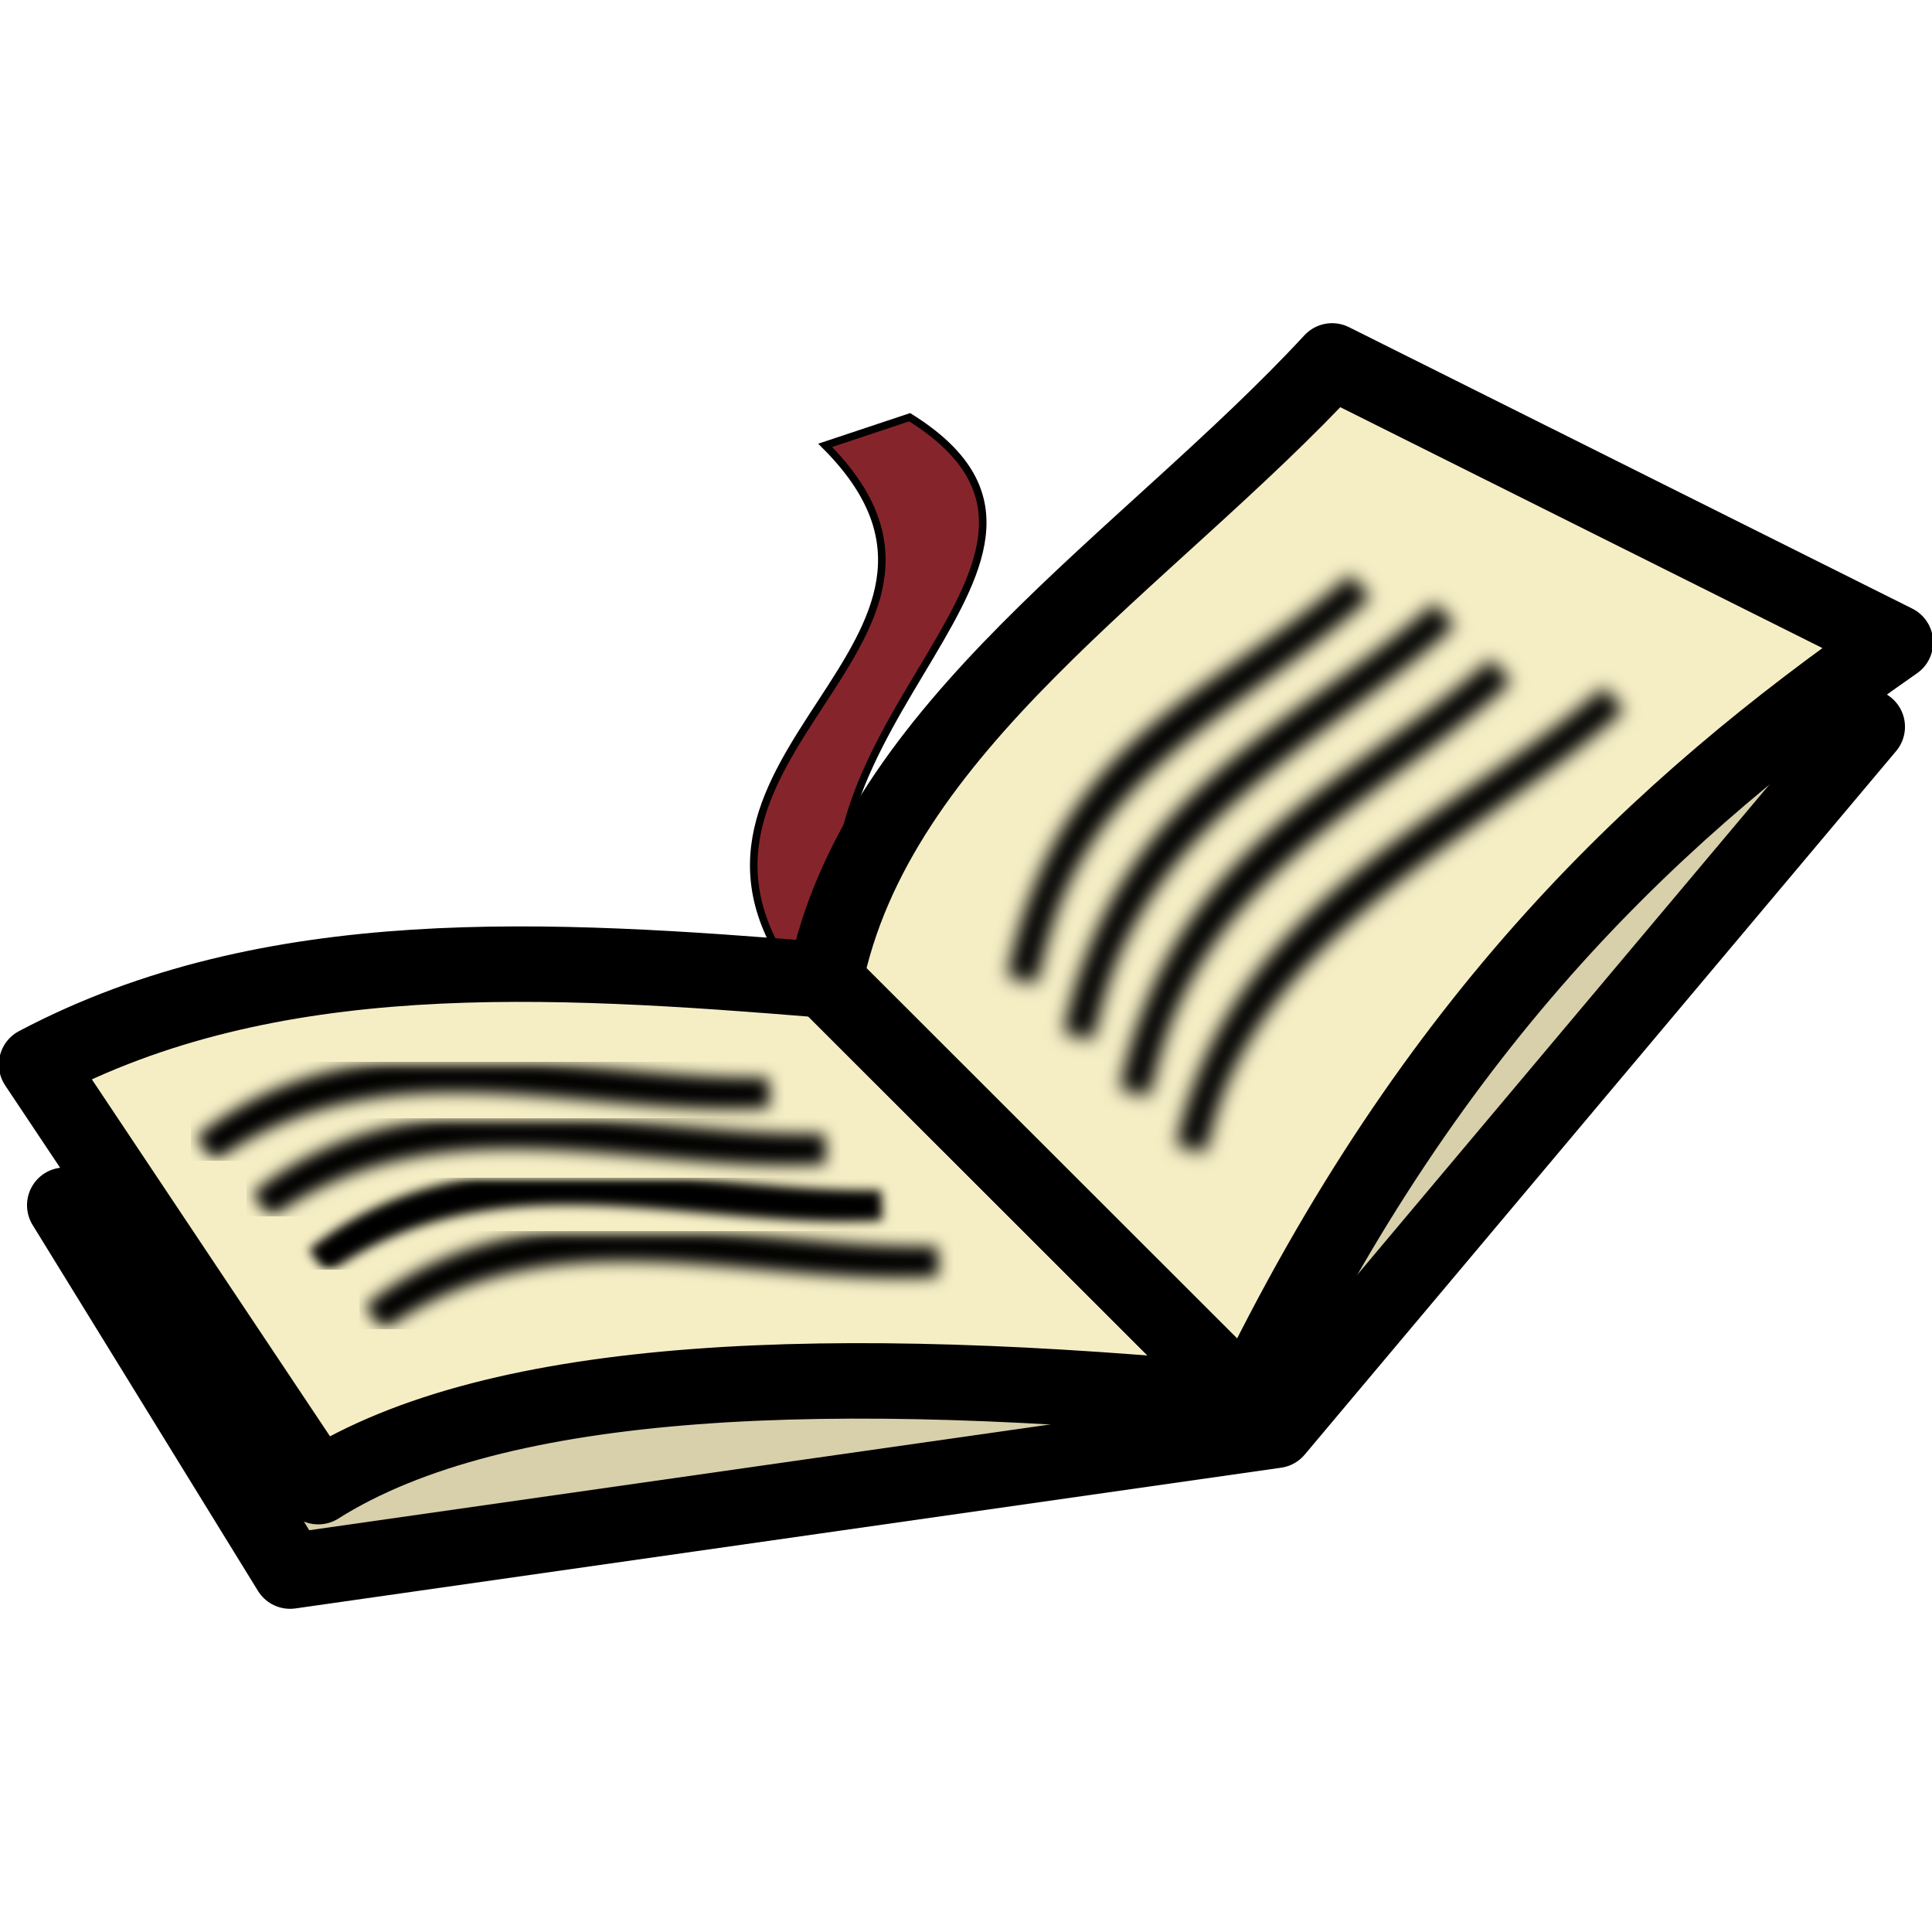
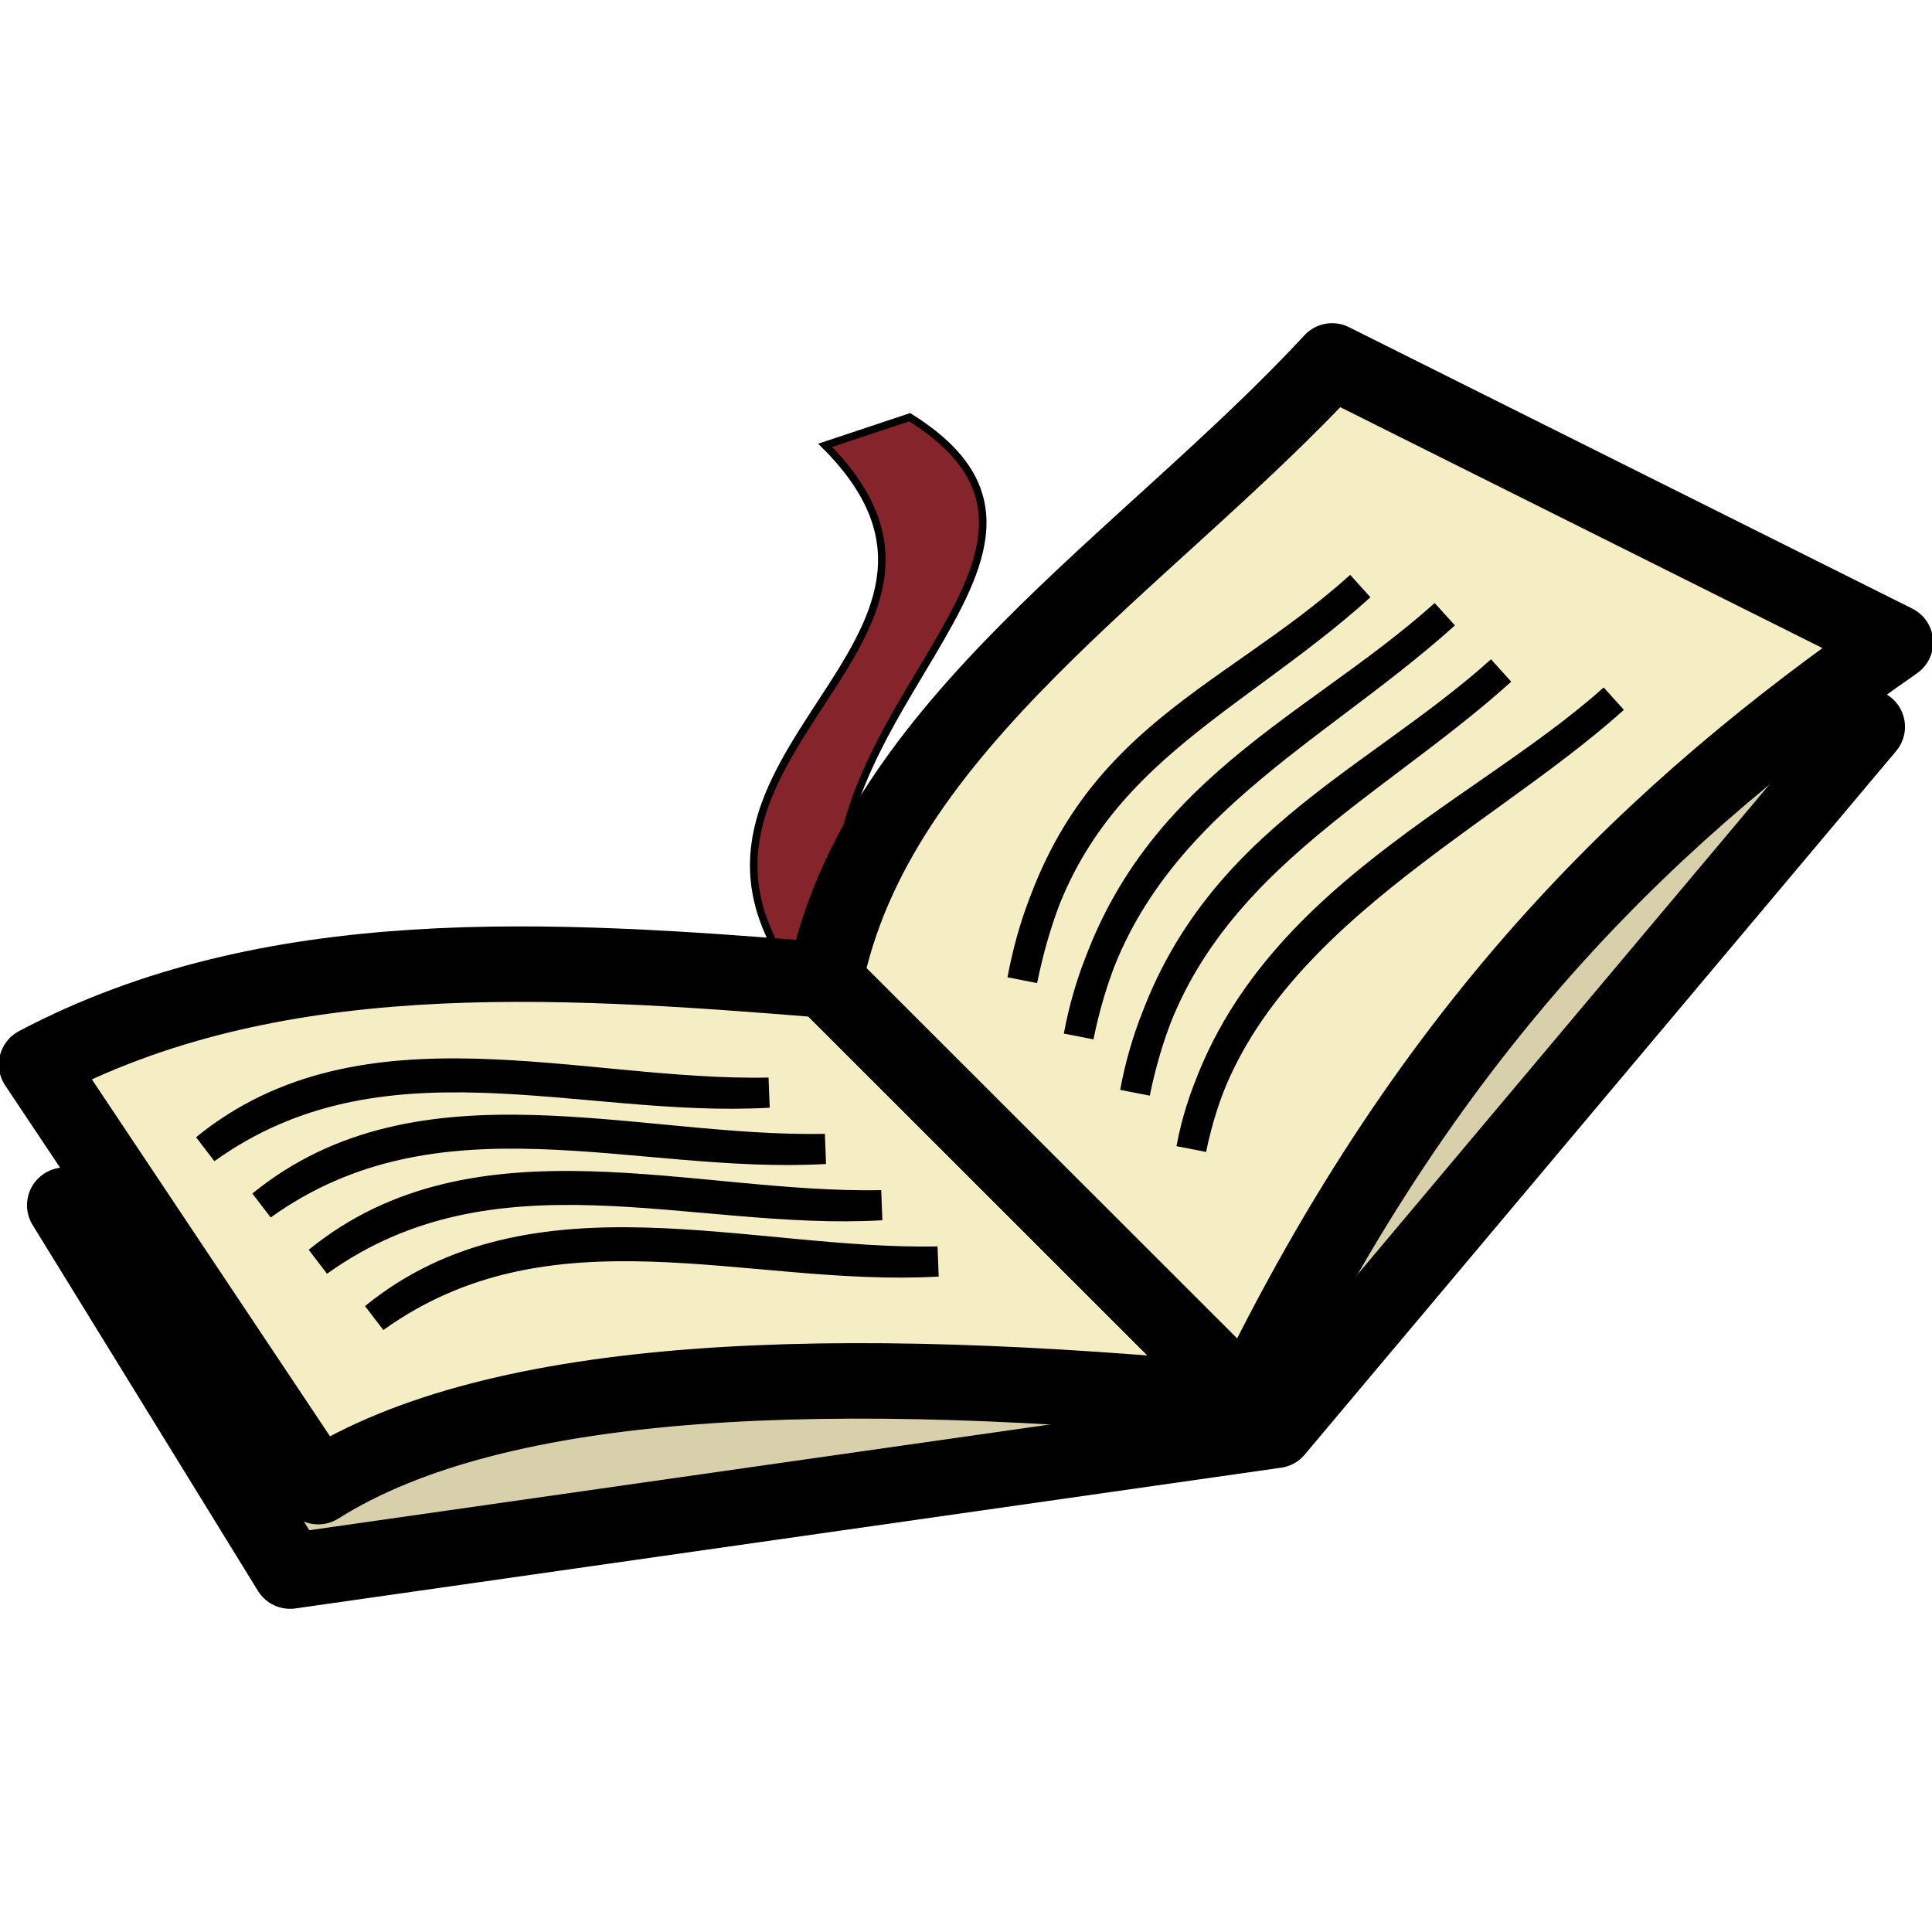
<svg xmlns="http://www.w3.org/2000/svg" id="svg2" width="64" height="64" version="1.0">
-   <defs id="defs5">
-     <filter id="filter3208">
-       <feGaussianBlur stdDeviation="0.186" id="feGaussianBlur3210" />
-     </filter>
-     <filter x="-0.026" width="1.052" y="-0.147" height="1.294" id="filter3296">
-       <feGaussianBlur stdDeviation="0.276" id="feGaussianBlur3298" />
-     </filter>
-     <filter x="-0.026" width="1.052" y="-0.147" height="1.294" id="filter3300">
-       <feGaussianBlur stdDeviation="0.276" id="feGaussianBlur3302" />
-     </filter>
-     <filter x="-0.026" width="1.052" y="-0.147" height="1.294" id="filter3304">
-       <feGaussianBlur stdDeviation="0.276" id="feGaussianBlur3306" />
-     </filter>
-     <filter id="filter3356">
-       <feGaussianBlur stdDeviation="0.324" id="feGaussianBlur3358" />
-     </filter>
-     <filter id="filter3360">
-       <feGaussianBlur stdDeviation="0.324" id="feGaussianBlur3362" />
-     </filter>
-     <filter id="filter3364">
-       <feGaussianBlur stdDeviation="0.324" id="feGaussianBlur3366" />
-     </filter>
-     <filter id="filter3368">
-       <feGaussianBlur stdDeviation="0.324" id="feGaussianBlur3370" />
-     </filter>
-   </defs>
+   <defs id="defs5" />
  <path style="fill:#d8d0ab;fill-opacity:1;fill-rule:evenodd;stroke:#000000;stroke-width:2.5;stroke-linecap:butt;stroke-linejoin:round;stroke-miterlimit:4;stroke-dasharray:none;stroke-opacity:1" d="M 9.609,52.044 L 42.263,47.382 L 61.855,24.076 L 44.128,16.618 L 30.134,35.263 L 2.145,39.924 L 9.609,52.044 z " id="path2175" />
  <path style="fill:#85252b;fill-opacity:1;fill-rule:evenodd;stroke:#000000;stroke-width:0.25;stroke-linecap:butt;stroke-linejoin:miter;stroke-opacity:1;stroke-miterlimit:4;stroke-dasharray:none" d="M 26.402,32.466 C 20.804,25.008 33.866,21.279 27.335,14.753 L 30.134,13.821 C 37.598,18.482 25.12,24.007 28.268,32.466 L 26.402,32.466 z " id="path3472" />
  <path style="fill:#f5eec5;fill-opacity:1;fill-rule:evenodd;stroke:#000000;stroke-width:2.5;stroke-linecap:butt;stroke-linejoin:round;stroke-miterlimit:4;stroke-dasharray:none;stroke-opacity:1" d="M 41.33,46.45 C 27.623,45.113 16.502,45.479 10.542,49.247 L 1.212,35.263 C 8.969,31.163 18.121,31.712 27.335,32.466 L 41.33,46.45 z " id="path3190" />
  <path style="fill:#f5eec5;fill-opacity:1;fill-rule:evenodd;stroke:#000000;stroke-width:2.5;stroke-linecap:butt;stroke-linejoin:round;stroke-miterlimit:4;stroke-dasharray:none;stroke-opacity:1" d="M 27.335,32.466 C 29.018,24.065 37.998,18.58 44.128,11.956 L 62.788,21.279 C 54.979,26.718 47.5,33.643 41.33,46.45 L 27.335,32.466 z " id="path3192" />
-   <path style="fill:none;fill-opacity:0.75;fill-rule:evenodd;stroke:#000000;stroke-width:1.072px;stroke-linecap:butt;stroke-linejoin:miter;stroke-opacity:1;filter:url(#filter3296)" d="M 7.25,29.25 C 12.88,24.657 20.539,27.388 27.25,27.25 C 20.551,27.634 13.478,24.784 7.25,29.25 z " id="path3198" transform="matrix(0.9329609,0,0,0.9322595,4.6089135e-2,10.7911)" />
-   <path style="fill:none;fill-opacity:0.75;fill-rule:evenodd;stroke:#000000;stroke-width:1.072px;stroke-linecap:butt;stroke-linejoin:miter;stroke-opacity:1;filter:url(#filter3300)" d="M 9.25,31.25 C 14.88,26.657 22.539,29.388 29.25,29.25 C 22.551,29.634 15.478,26.784 9.25,31.25 z " id="path3202" transform="matrix(0.9329609,0,0,0.9322595,4.6089135e-2,10.7911)" />
-   <path style="fill:none;fill-opacity:0.75;fill-rule:evenodd;stroke:#000000;stroke-width:1.072px;stroke-linecap:butt;stroke-linejoin:miter;stroke-opacity:1;filter:url(#filter3208)" d="M 11.25,33.25 C 16.88,28.657 24.539,31.388 31.25,31.25 C 24.551,31.634 17.478,28.784 11.25,33.25 z " id="path3204" transform="matrix(0.9329609,0,0,0.9322595,4.6089135e-2,10.7911)" />
-   <path style="fill:none;fill-opacity:0.75;fill-rule:evenodd;stroke:#000000;stroke-width:1.072px;stroke-linecap:butt;stroke-linejoin:miter;stroke-opacity:1;filter:url(#filter3304)" d="M 13.25,35.25 C 18.88,30.657 26.539,33.388 33.25,33.25 C 26.551,33.634 19.478,30.784 13.25,35.25 z " id="path3206" transform="matrix(0.9329609,0,0,0.9322595,4.6089135e-2,10.7911)" />
-   <path style="fill:none;fill-opacity:0.75;fill-rule:evenodd;stroke:#000000;stroke-width:1.072px;stroke-linecap:butt;stroke-linejoin:miter;stroke-opacity:1;filter:url(#filter3368)" d="M 36.25,23.25 C 37.698,15.498 43.333,13.692 48.25,9.25 C 43.377,13.632 37.976,14.775 36.25,23.25 z " id="path3210" transform="matrix(0.9329609,0,0,0.9322595,4.6089135e-2,10.7911)" />
-   <path style="fill:none;fill-opacity:0.75;fill-rule:evenodd;stroke:#000000;stroke-width:1.072px;stroke-linecap:butt;stroke-linejoin:miter;stroke-opacity:1;filter:url(#filter3364)" d="M 38.25,25.25 C 39.698,17.498 46.333,14.692 51.25,10.25 C 46.377,14.632 39.976,16.775 38.25,25.25 z " id="path3212" transform="matrix(0.9329609,0,0,0.9322595,4.6089135e-2,10.7911)" />
-   <path style="fill:none;fill-opacity:0.75;fill-rule:evenodd;stroke:#000000;stroke-width:1.072px;stroke-linecap:butt;stroke-linejoin:miter;stroke-opacity:1;filter:url(#filter3360)" d="M 40.25,27.25 C 41.698,19.498 48.333,16.692 53.25,12.25 C 48.377,16.632 41.976,18.775 40.25,27.25 z " id="path3214" transform="matrix(0.9329609,0,0,0.9322595,4.6089135e-2,10.7911)" />
-   <path style="fill:none;fill-opacity:0.75;fill-rule:evenodd;stroke:#000000;stroke-width:1.072px;stroke-linecap:butt;stroke-linejoin:miter;stroke-opacity:1;filter:url(#filter3356)" d="M 42.25,29.25 C 43.698,21.498 52.333,17.692 57.25,13.25 C 52.377,17.632 43.976,20.775 42.25,29.25 z " id="path3216" transform="matrix(0.9329609,0,0,0.9322595,4.6089135e-2,10.7911)" />
+   <path style="fill:none;fill-opacity:0.75;fill-rule:evenodd;stroke:#000000;stroke-width:1.072px;stroke-linecap:butt;stroke-linejoin:miter;stroke-opacity:1;" d="M 7.25,29.25 C 12.88,24.657 20.539,27.388 27.25,27.25 C 20.551,27.634 13.478,24.784 7.25,29.25 z " id="path3198" transform="matrix(0.9329609,0,0,0.9322595,4.6089135e-2,10.7911)" />
+   <path style="fill:none;fill-opacity:0.75;fill-rule:evenodd;stroke:#000000;stroke-width:1.072px;stroke-linecap:butt;stroke-linejoin:miter;stroke-opacity:1;" d="M 9.25,31.25 C 14.88,26.657 22.539,29.388 29.25,29.25 C 22.551,29.634 15.478,26.784 9.25,31.25 z " id="path3202" transform="matrix(0.9329609,0,0,0.9322595,4.6089135e-2,10.7911)" />
+   <path style="fill:none;fill-opacity:0.75;fill-rule:evenodd;stroke:#000000;stroke-width:1.072px;stroke-linecap:butt;stroke-linejoin:miter;stroke-opacity:1;" d="M 11.25,33.25 C 16.88,28.657 24.539,31.388 31.25,31.25 C 24.551,31.634 17.478,28.784 11.25,33.25 z " id="path3204" transform="matrix(0.9329609,0,0,0.9322595,4.6089135e-2,10.7911)" />
+   <path style="fill:none;fill-opacity:0.75;fill-rule:evenodd;stroke:#000000;stroke-width:1.072px;stroke-linecap:butt;stroke-linejoin:miter;stroke-opacity:1;" d="M 13.25,35.25 C 18.88,30.657 26.539,33.388 33.25,33.25 C 26.551,33.634 19.478,30.784 13.25,35.25 z " id="path3206" transform="matrix(0.9329609,0,0,0.9322595,4.6089135e-2,10.7911)" />
+   <path style="fill:none;fill-opacity:0.75;fill-rule:evenodd;stroke:#000000;stroke-width:1.072px;stroke-linecap:butt;stroke-linejoin:miter;stroke-opacity:1;" d="M 36.25,23.25 C 37.698,15.498 43.333,13.692 48.25,9.25 C 43.377,13.632 37.976,14.775 36.25,23.25 z " id="path3210" transform="matrix(0.9329609,0,0,0.9322595,4.6089135e-2,10.7911)" />
+   <path style="fill:none;fill-opacity:0.75;fill-rule:evenodd;stroke:#000000;stroke-width:1.072px;stroke-linecap:butt;stroke-linejoin:miter;stroke-opacity:1;" d="M 38.25,25.25 C 39.698,17.498 46.333,14.692 51.25,10.25 C 46.377,14.632 39.976,16.775 38.25,25.25 z " id="path3212" transform="matrix(0.9329609,0,0,0.9322595,4.6089135e-2,10.7911)" />
+   <path style="fill:none;fill-opacity:0.75;fill-rule:evenodd;stroke:#000000;stroke-width:1.072px;stroke-linecap:butt;stroke-linejoin:miter;stroke-opacity:1;" d="M 40.25,27.25 C 41.698,19.498 48.333,16.692 53.25,12.25 C 48.377,16.632 41.976,18.775 40.25,27.25 z " id="path3214" transform="matrix(0.9329609,0,0,0.9322595,4.6089135e-2,10.7911)" />
+   <path style="fill:none;fill-opacity:0.75;fill-rule:evenodd;stroke:#000000;stroke-width:1.072px;stroke-linecap:butt;stroke-linejoin:miter;stroke-opacity:1;" d="M 42.25,29.25 C 43.698,21.498 52.333,17.692 57.25,13.25 C 52.377,17.632 43.976,20.775 42.25,29.25 z " id="path3216" transform="matrix(0.9329609,0,0,0.9322595,4.6089135e-2,10.7911)" />
</svg>
